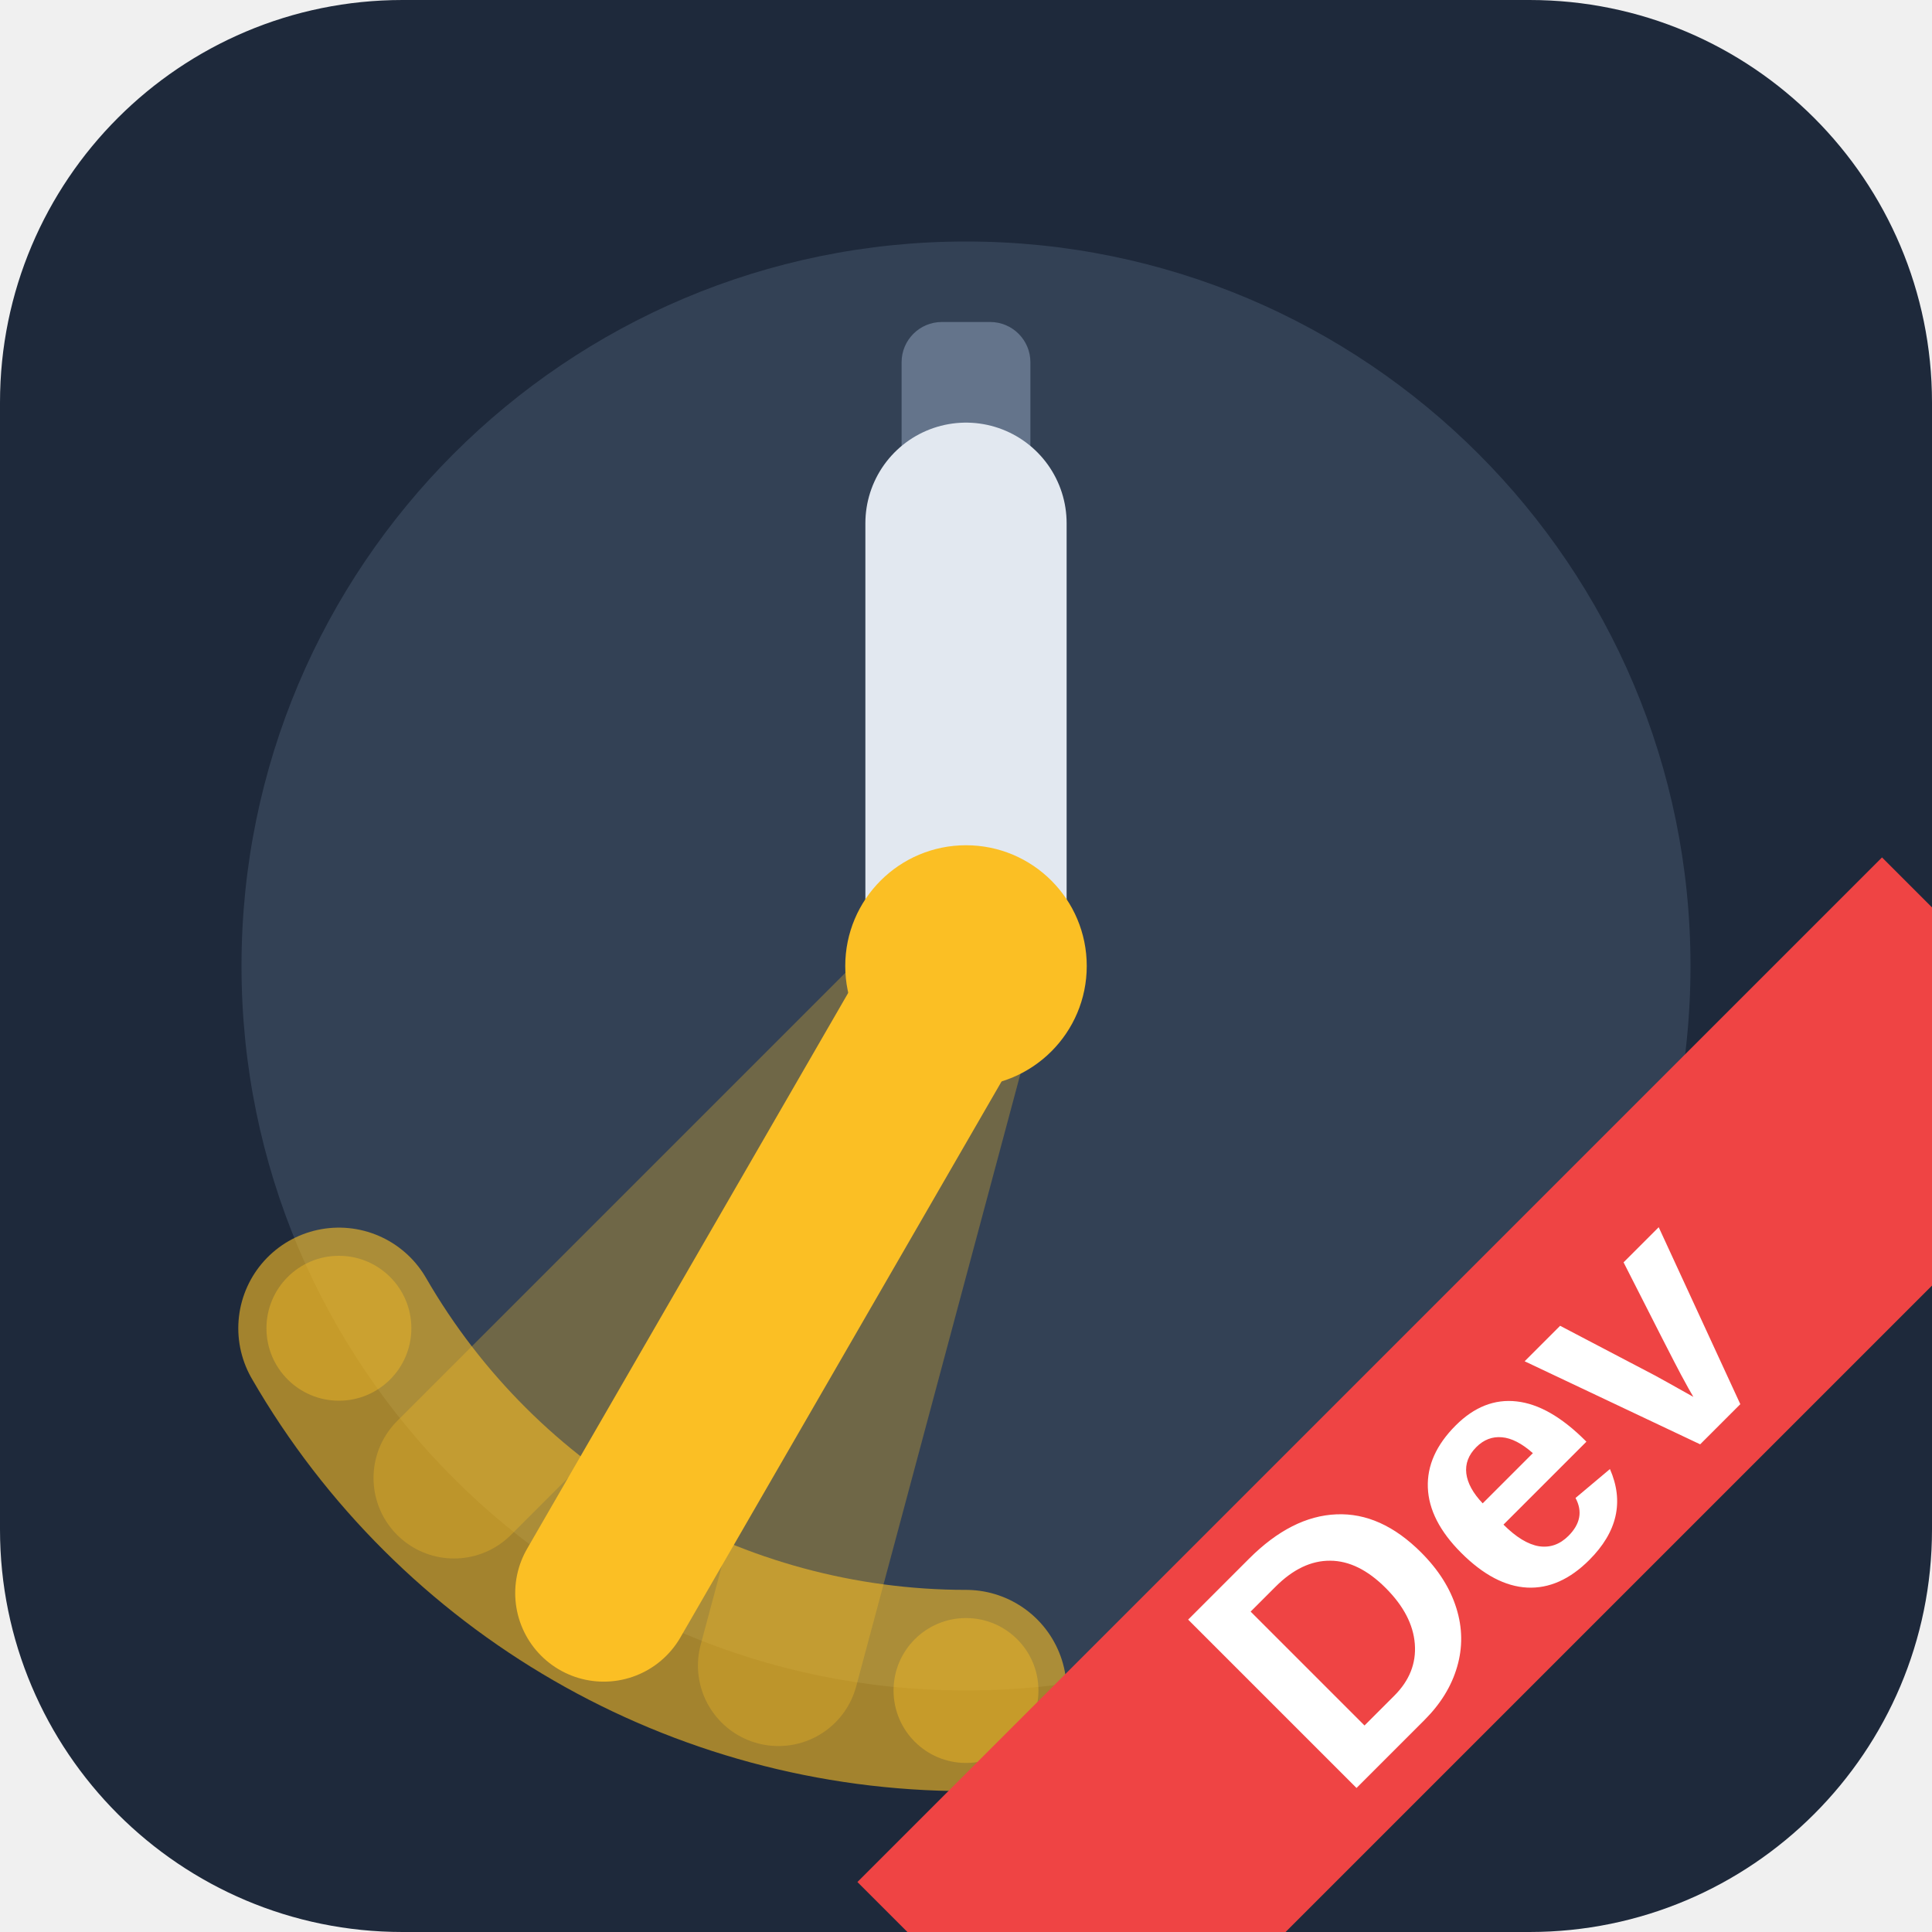
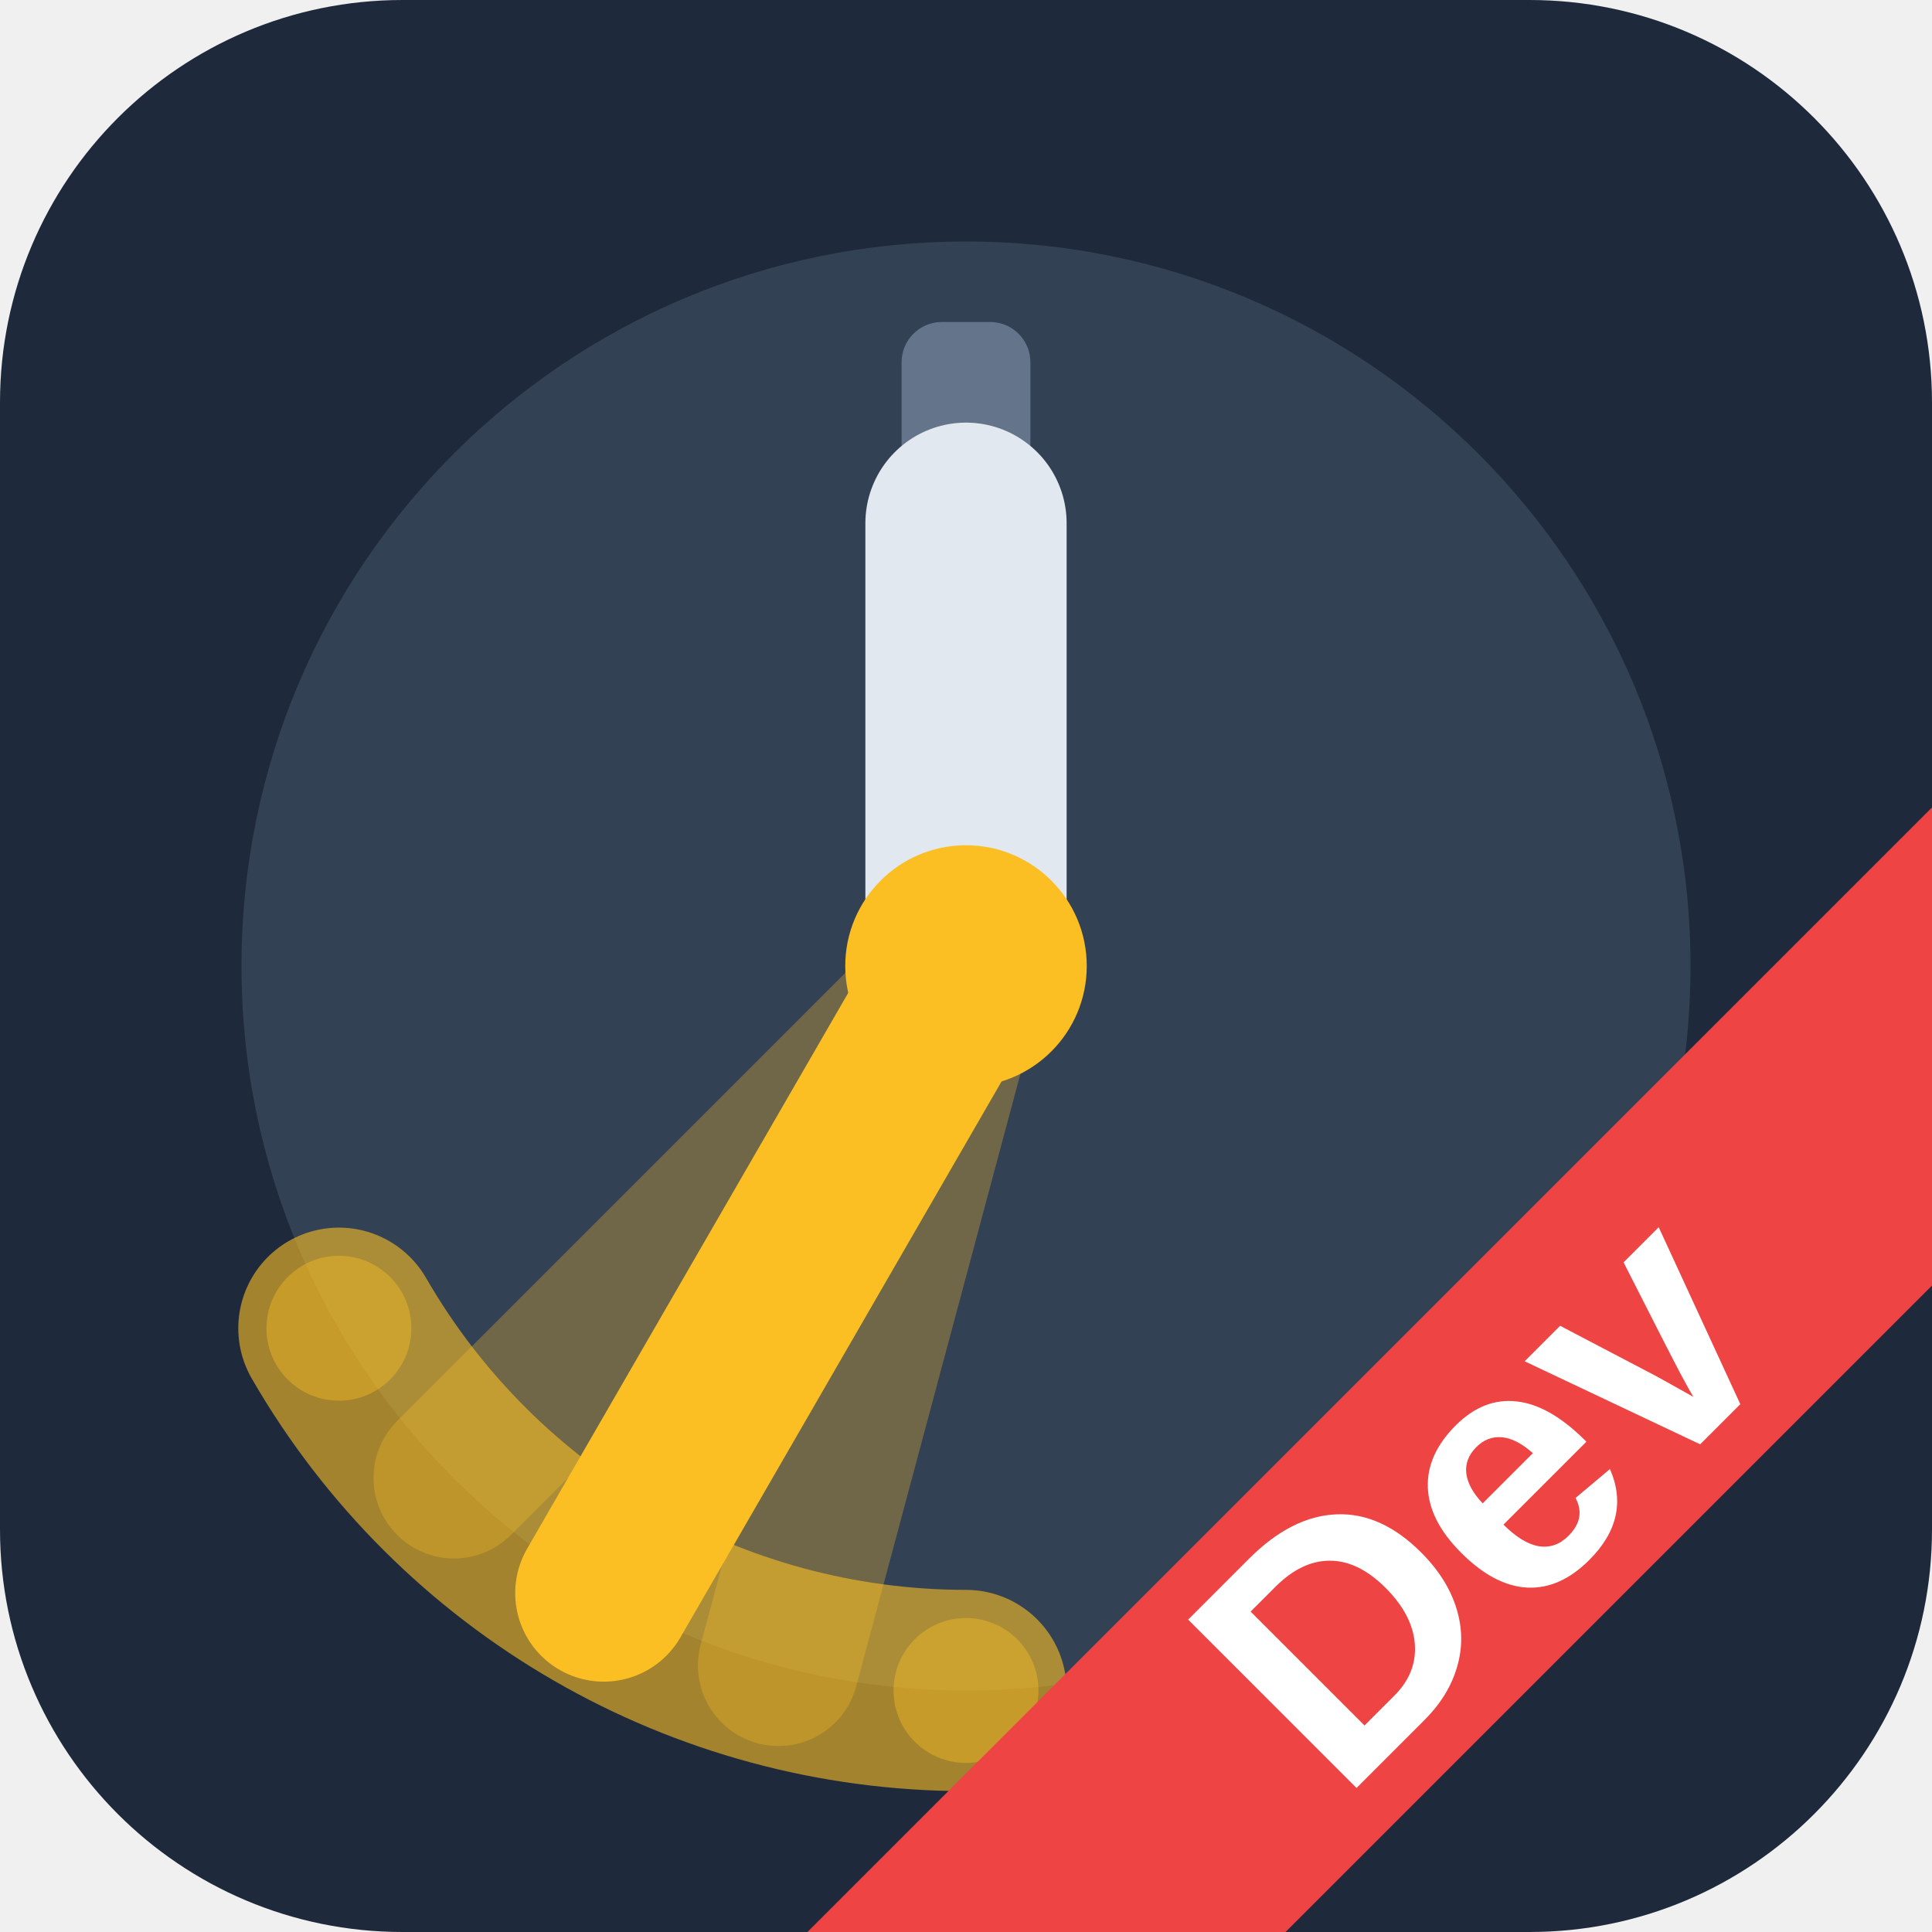
<svg xmlns="http://www.w3.org/2000/svg" viewBox="0 0 24 24" width="128" height="128">
  <defs>
    <clipPath id="iconClip">
      <rect width="24" height="24" rx="5" />
    </clipPath>
  </defs>
  <rect width="24" height="24" rx="5" fill="#1e293b" />
  <circle cx="12" cy="12" r="9" fill="#334155" />
  <path d="M 12 21 A 9 9 0 0 1 4.21 16.5" fill="none" stroke="#fbbf24" stroke-width="2.5" stroke-linecap="round" opacity="0.6" />
  <rect x="11.2" y="4" width="1.6" height="2.5" rx="0.5" fill="#64748b" />
  <line x1="12" y1="12" x2="12" y2="6.5" stroke="#e2e8f0" stroke-width="2.5" stroke-linecap="round" />
  <line x1="12" y1="12" x2="9.67" y2="20.69" stroke="#fbbf24" stroke-width="2" stroke-linecap="round" opacity="0.3" />
  <line x1="12" y1="12" x2="5.64" y2="18.36" stroke="#fbbf24" stroke-width="2" stroke-linecap="round" opacity="0.3" />
  <line x1="12" y1="12" x2="7.5" y2="19.79" stroke="#fbbf24" stroke-width="2.2" stroke-linecap="round" />
  <circle cx="12" cy="12" r="1.5" fill="#fbbf24" />
  <circle cx="12" cy="21" r="0.9" fill="#fbbf24" opacity="0.4" />
  <circle cx="4.21" cy="16.5" r="0.9" fill="#fbbf24" opacity="0.4" />
  <g clip-path="url(#iconClip)">
    <g transform="translate(18.5 18.5) rotate(-45)">
-       <rect x="-9" y="-2.1" width="18" height="4.2" fill="#ef4444" />
+       <rect x="-15" y="-2.1" width="30" height="4.2" fill="#ef4444" />
      <g transform="translate(-4.0776 -2.8412) scale(0.061417)" fill="#ffffff">
        <path d="m 47.612,45.562 q 0,7.451 -2.939,13.022 -2.905,5.537 -8.271,8.477 Q 31.069,70 24.165,70 H 4.683 V 21.841 H 22.114 q 12.168,0 18.833,6.152 6.665,6.118 6.665,17.568 z m -10.151,0 q 0,-7.759 -4.033,-11.826 -4.033,-4.102 -11.519,-4.102 h -7.144 v 32.573 h 8.545 q 6.494,0 10.322,-4.478 3.828,-4.478 3.828,-12.168 z m 33.12,25.122 q -8.34,0 -12.817,-4.922 -4.478,-4.956 -4.478,-14.424 0,-9.16 4.546,-14.082 4.546,-4.922 12.886,-4.922 7.964,0 12.168,5.298 4.204,5.264 4.204,15.449 v 0.273 H 63.369 q 0,5.4 1.982,8.169 2.017,2.734 5.708,2.734 5.093,0 6.426,-4.409 l 9.058,0.786 Q 82.612,70.684 70.581,70.684 Z m 0,-32.3 q -3.384,0 -5.229,2.358 -1.812,2.358 -1.914,6.597 H 77.793 Q 77.52,42.861 75.64,40.64 73.76,38.384 70.581,38.384 Z M 114.468,70 H 102.983 L 89.756,33.018 h 10.151 l 6.46,20.679 q 0.513,1.709 2.427,8.545 0.342,-1.401 1.401,-4.922 1.06,-3.521 7.861,-24.302 h 10.049 z" />
      </g>
    </g>
  </g>
</svg>
